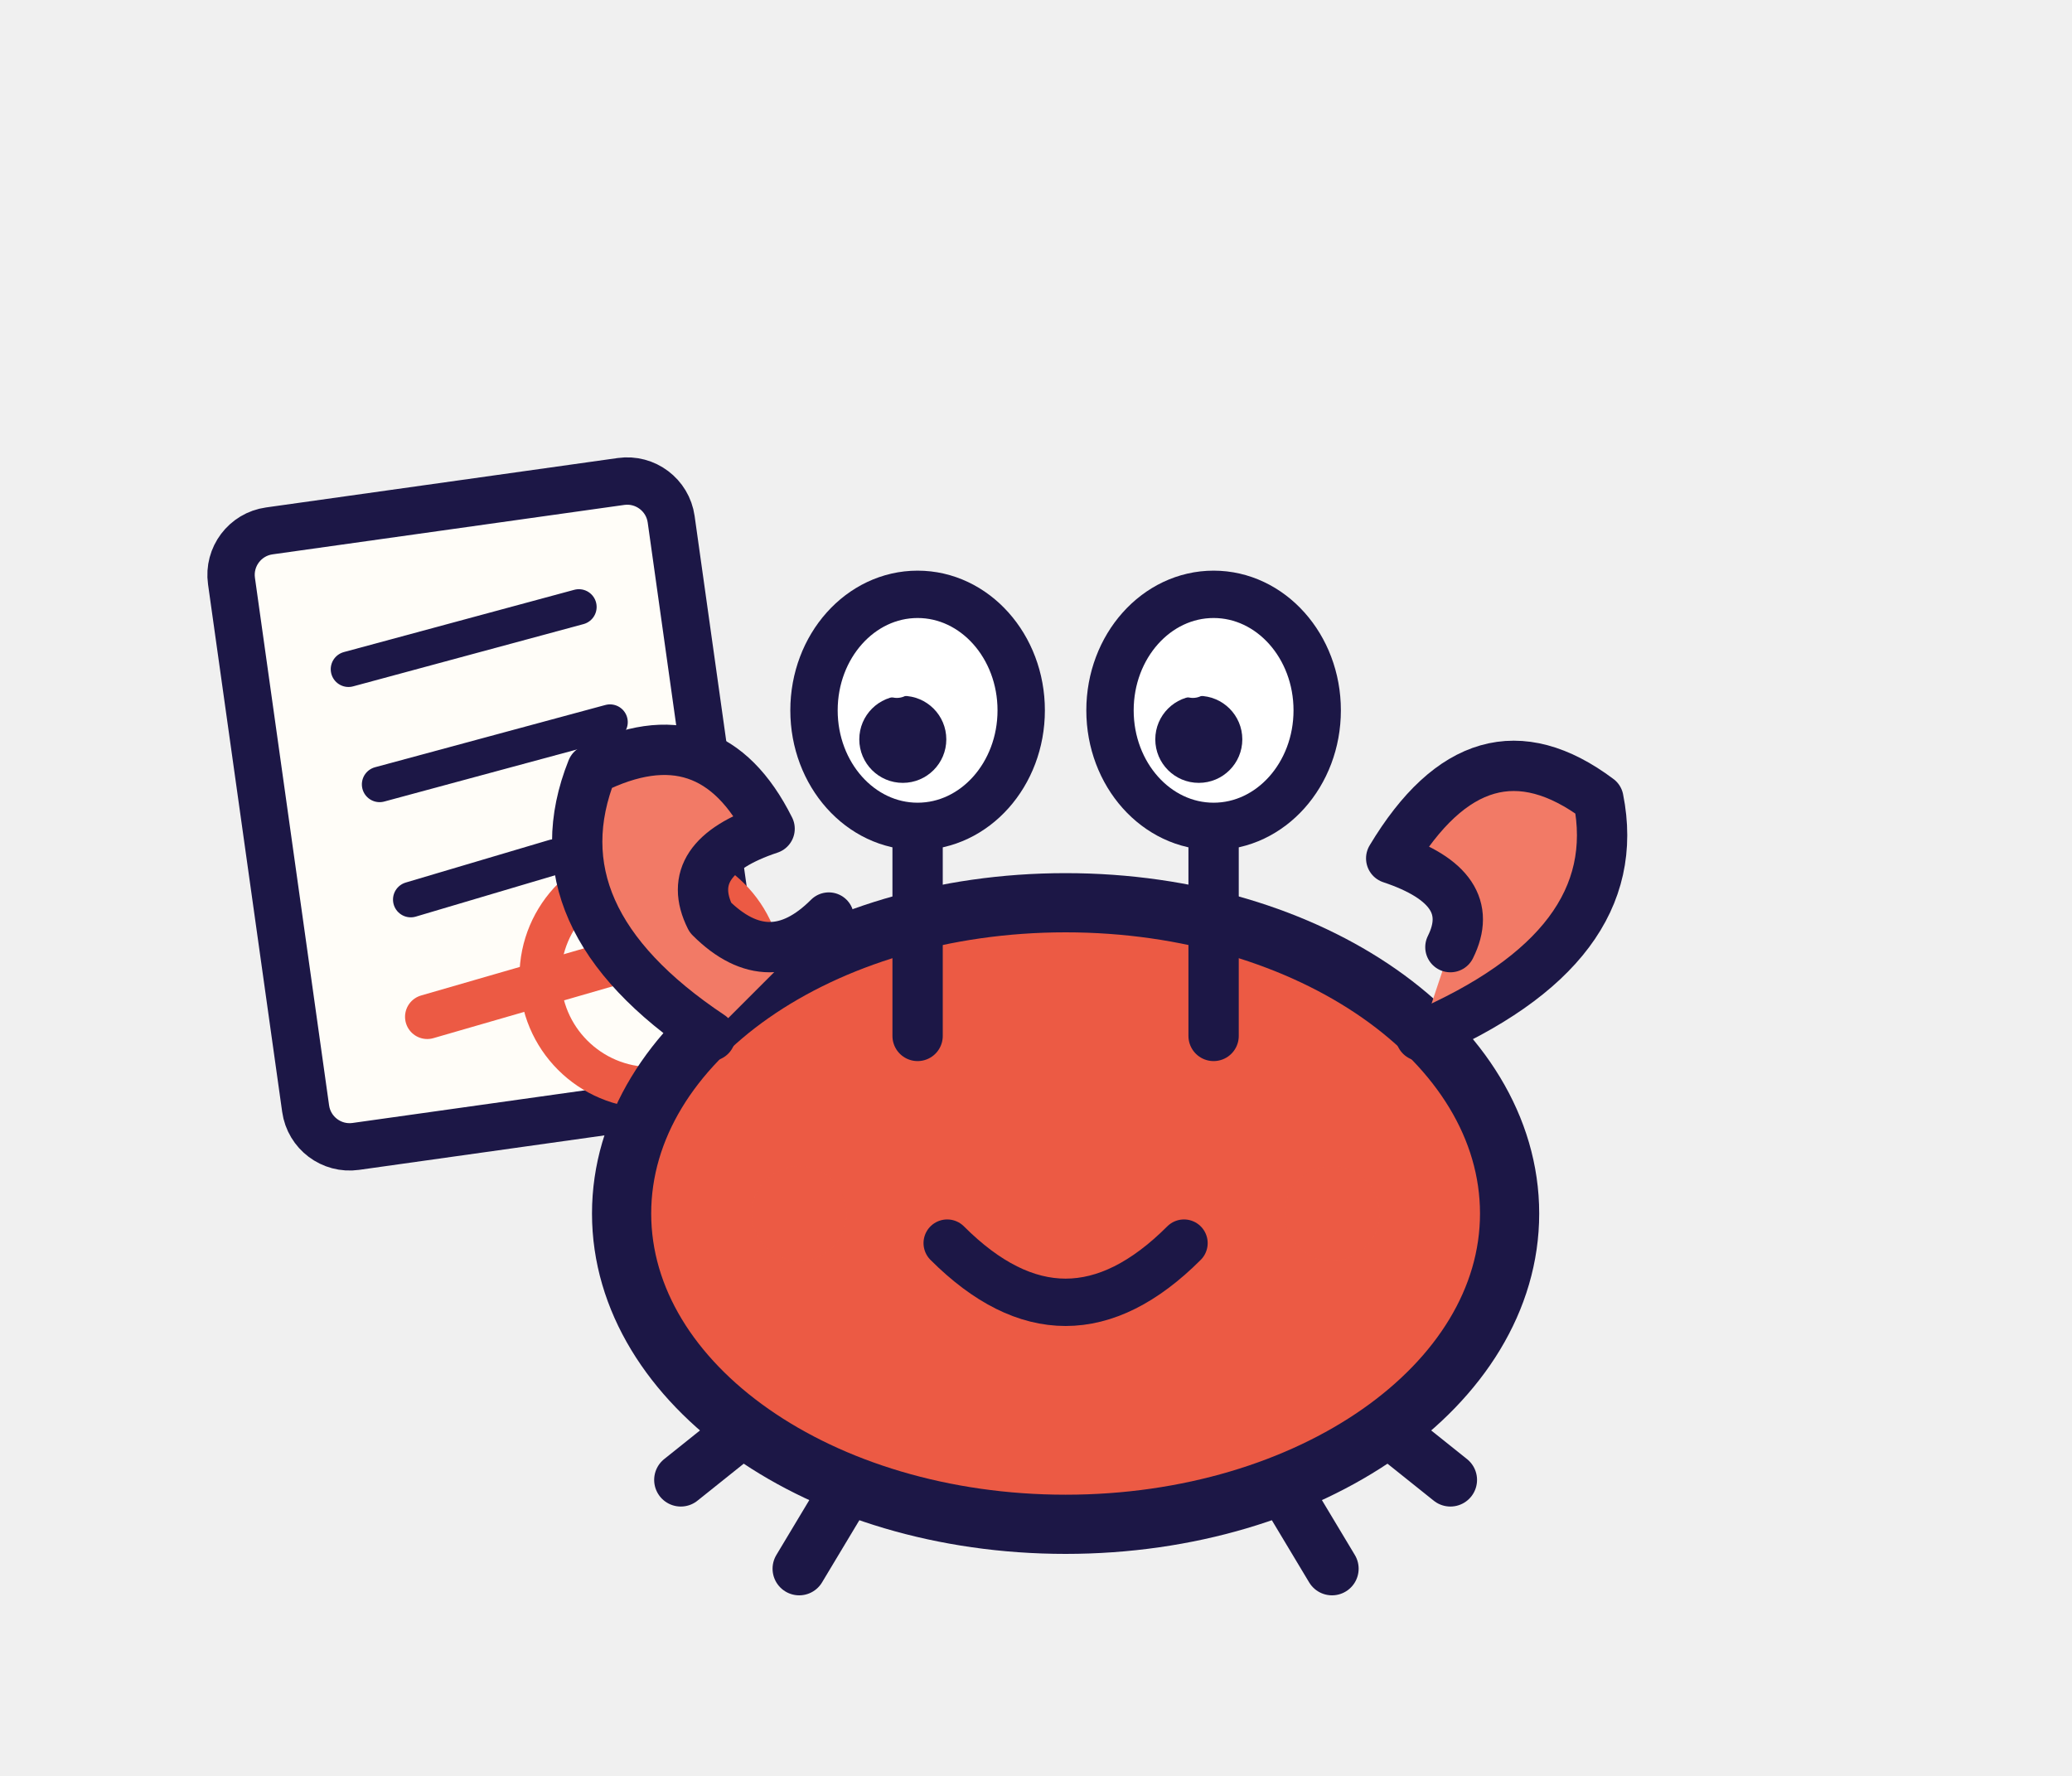
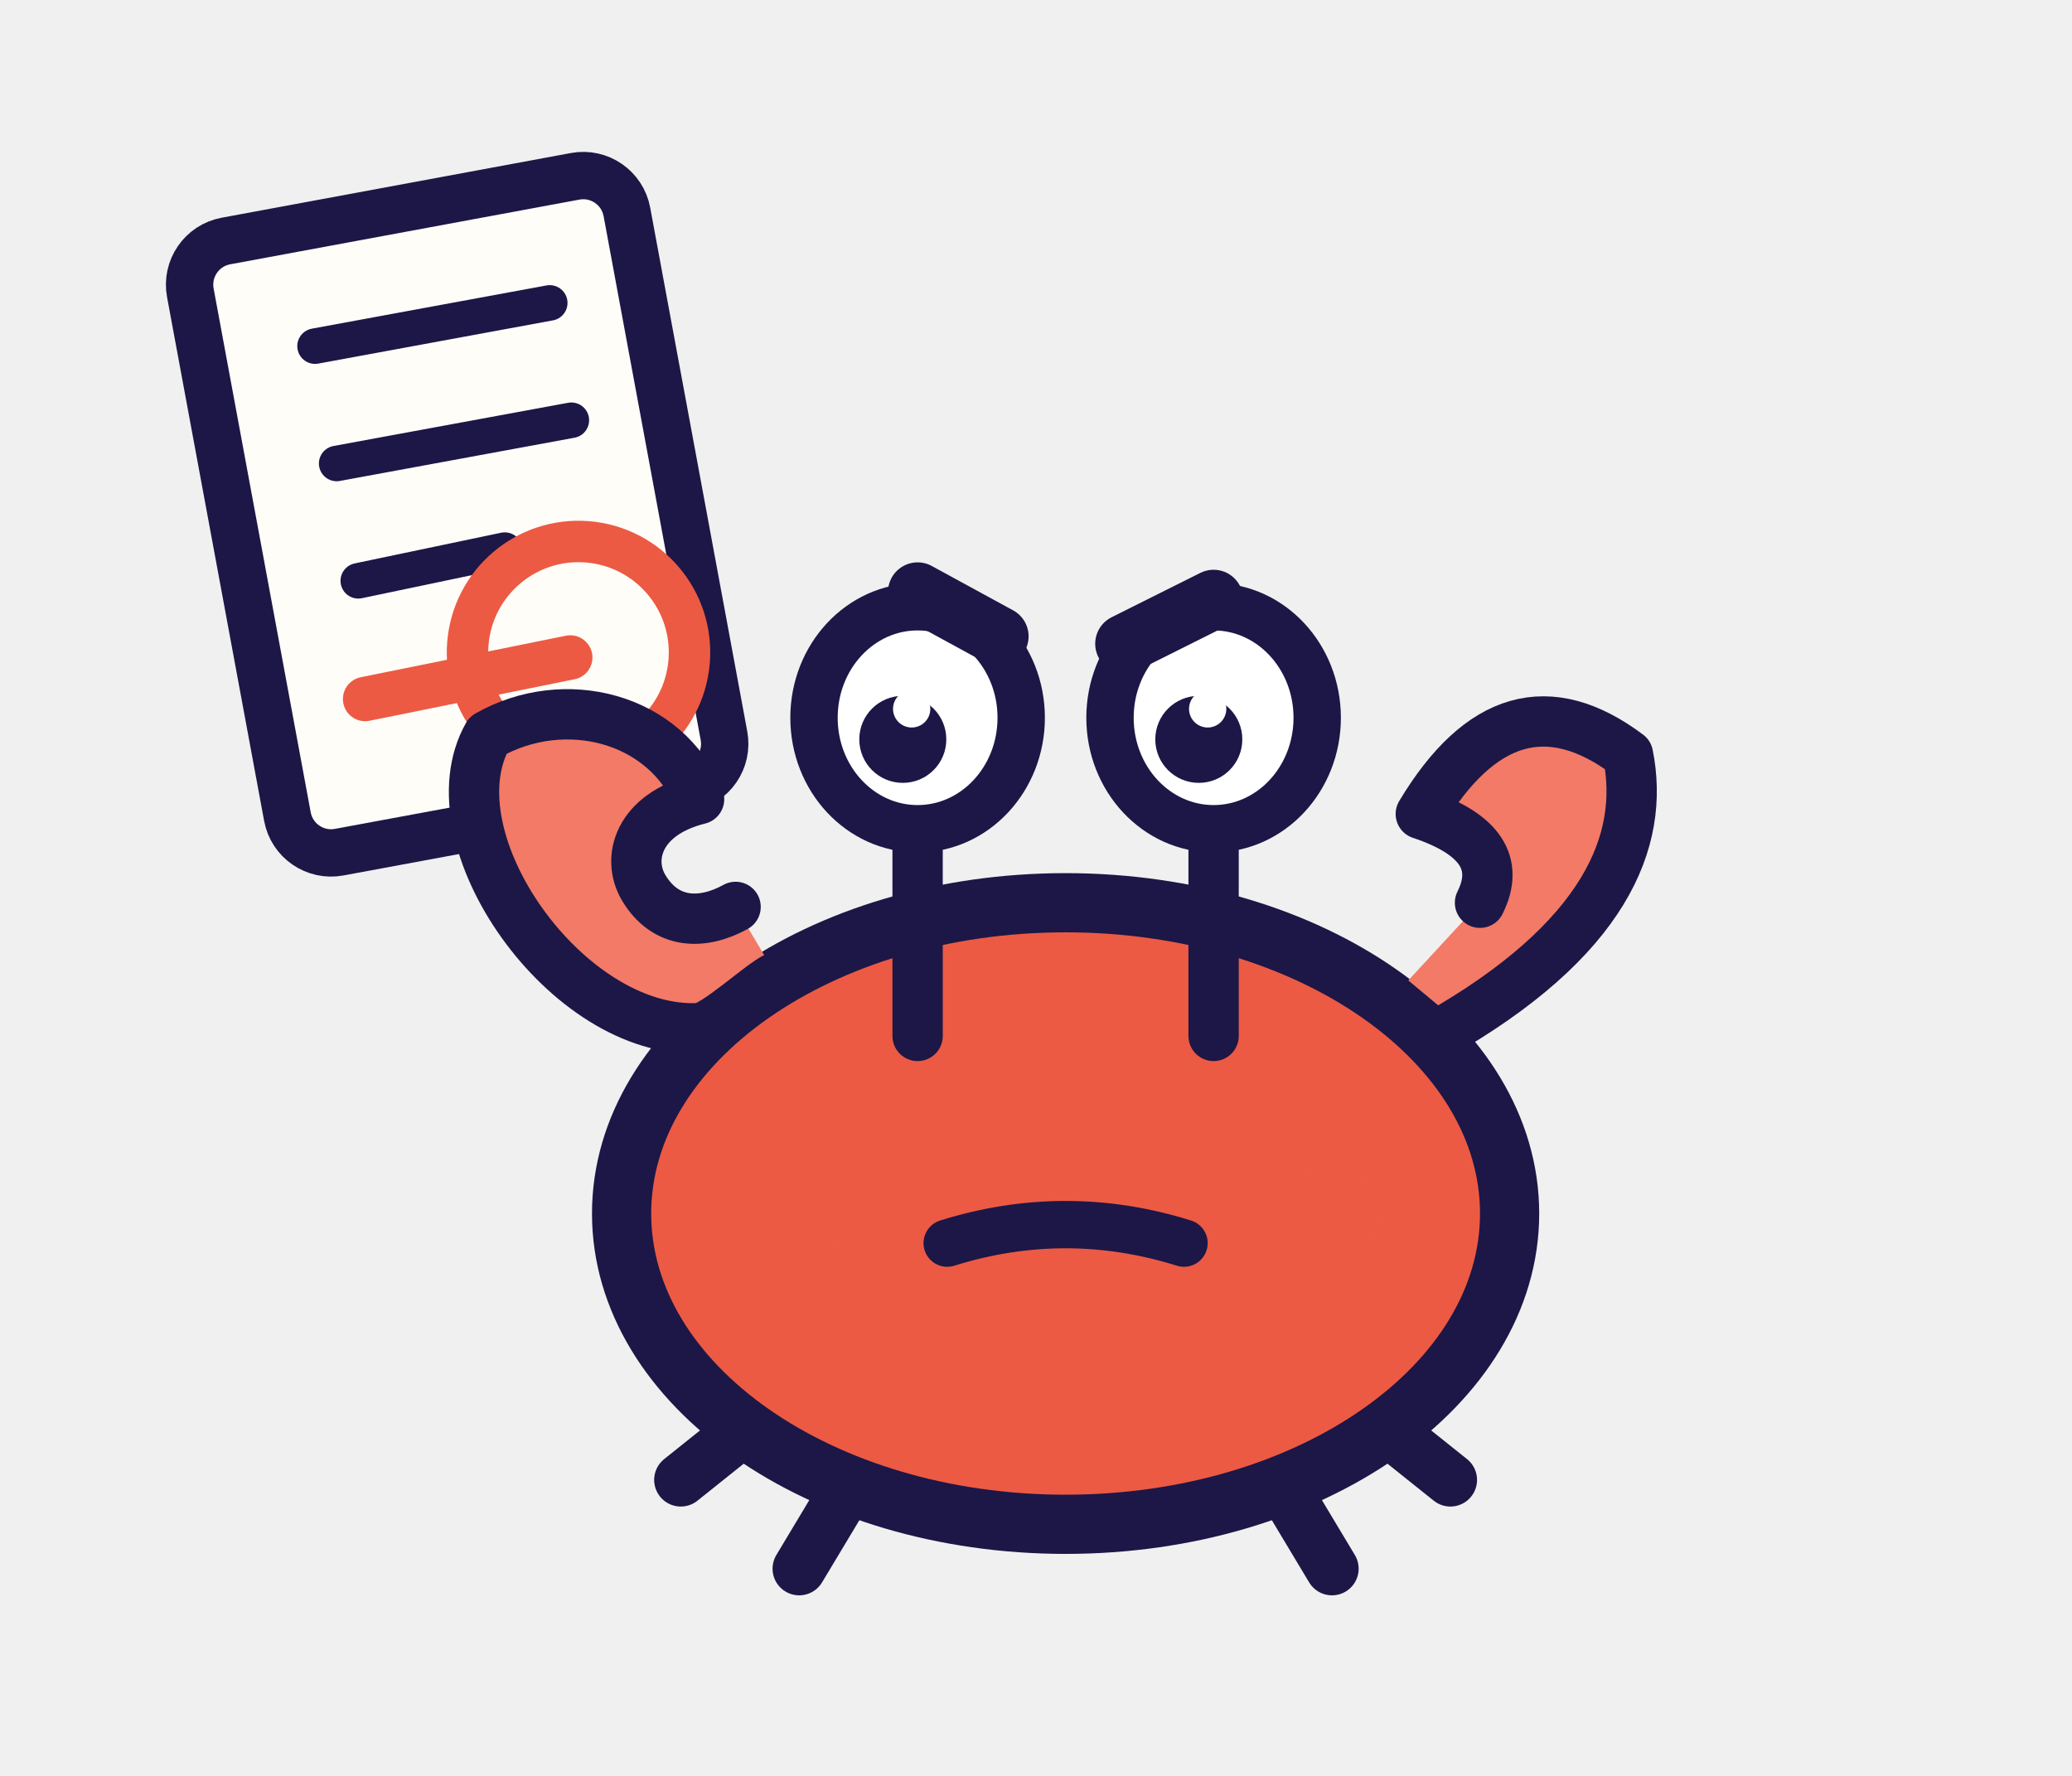
- <svg xmlns="http://www.w3.org/2000/svg" viewBox="0 0 140 120" fill="none">
-   <g stroke-linejoin="round" stroke-linecap="round">
-     <g class="receipt">
-       <rect x="18" y="34" width="30" height="42" rx="3" fill="#FFFDF8" stroke="#1C1746" stroke-width="3.2" transform="rotate(-8 33 55)" />
-       <path d="M25 44 l16 -2 M26 52 l16 -2 M27 60 l10 -1.5" stroke="#1C1746" stroke-width="2.4" transform="rotate(-8 33 55)" />
-       <path d="M27 68 l14 -2" stroke="#EC5A44" stroke-width="3" transform="rotate(-8 33 55)" />
-       <circle cx="44" cy="66" r="7.5" fill="none" stroke="#EC5A44" stroke-width="2.8" />
-     </g>
-     <path d="M56 92 l-10 8 M60 96 l-6 10 M84 96 l6 10 M88 92 l10 8" stroke="#1C1746" stroke-width="3.6" />
-     <ellipse cx="72" cy="82" rx="30" ry="21" fill="#EC5A44" stroke="#1C1746" stroke-width="4" />
-     <path d="M62 52 V70 M82 52 V70" stroke="#1C1746" stroke-width="3.4" />
-     <ellipse cx="62" cy="48" rx="7" ry="7.84" fill="#fff" stroke="#1C1746" stroke-width="3.2" />
-     <ellipse cx="82" cy="48" rx="7" ry="7.84" fill="#fff" stroke="#1C1746" stroke-width="3.2" />
-     <circle cx="61" cy="49.96" r="2.94" fill="#1C1746" />
-     <circle cx="81" cy="49.96" r="2.94" fill="#1C1746" />
-     <circle cx="60.6" cy="45.9" r="1.26" fill="#fff" />
-     <circle cx="80.6" cy="45.9" r="1.26" fill="#fff" />
-     <path d="M64 84 Q72 92 80 84" fill="none" stroke="#1C1746" stroke-width="3.2" stroke-linecap="round" />
-     <circle cx="54" cy="82" r="3.2" fill="#EC5A44" opacity="0.5" />
-     <circle cx="90" cy="82" r="3.2" fill="#EC5A44" opacity="0.5" />
-     <g class="claw">
-       <path d="M48 70 Q36 62 40 52 Q48 48 52 56 Q46 58 48 62 Q52 66 56 62" fill="#F27A66" stroke="#1C1746" stroke-width="3.4" />
-     </g>
-     <path d="M96 70 Q110 64 108 54 Q100 48 94 58 Q100 60 98 64" fill="#F27A66" stroke="#1C1746" stroke-width="3.4" />
-   </g>
+ <svg xmlns="http://www.w3.org/2000/svg" width="140" height="120" viewBox="0 0 140 120" fill="none">
+   <path d="M38.862 11.914L15.264 16.286C13.634 16.588 12.559 18.154 12.86 19.783L19.42 55.18C19.721 56.809 21.287 57.885 22.916 57.583L46.514 53.211C48.143 52.909 49.219 51.343 48.917 49.714L42.358 14.317C42.056 12.688 40.491 11.612 38.862 11.914Z" fill="#FFFDF8" stroke="#1C1746" stroke-width="3.2" stroke-linecap="round" stroke-linejoin="round" />
+   <path d="M21.287 23.389L37.145 20.468M22.748 31.318L38.605 28.397M24.208 39.247L34.105 37.172" stroke="#1C1746" stroke-width="2.4" stroke-linecap="round" stroke-linejoin="round" />
+   <path d="M24.67 47.233L38.531 44.428" stroke="#EC5A44" stroke-width="3" stroke-linecap="round" stroke-linejoin="round" />
+   <path d="M38.475 51.563C42.603 51.902 46.224 48.83 46.563 44.701C46.902 40.573 43.83 36.952 39.701 36.613C35.573 36.275 31.952 39.347 31.613 43.475C31.274 47.603 34.347 51.224 38.475 51.563Z" stroke="#EC5A44" stroke-width="2.8" stroke-linecap="round" stroke-linejoin="round" />
+   <path d="M56 92L46 100M60 96L54 106M84 96L90 106M88 92L98 100" stroke="#1C1746" stroke-width="3.6" stroke-linecap="round" stroke-linejoin="round" />
+   <path d="M72 103C88.569 103 102 93.598 102 82C102 70.402 88.569 61 72 61C55.431 61 42 70.402 42 82C42 93.598 55.431 103 72 103Z" fill="#EC5A44" stroke="#1C1746" stroke-width="4" stroke-linecap="round" stroke-linejoin="round" />
+   <path d="M62 52V70M82 52V70" stroke="#1C1746" stroke-width="3.4" stroke-linecap="round" stroke-linejoin="round" />
+   <path d="M62 56C65.866 56 69 52.642 69 48.5C69 44.358 65.866 41 62 41C58.134 41 55 44.358 55 48.5C55 52.642 58.134 56 62 56Z" fill="white" stroke="#1C1746" stroke-width="3.2" stroke-linecap="round" stroke-linejoin="round" />
+   <path d="M82 56C85.866 56 89 52.642 89 48.5C89 44.358 85.866 41 82 41C78.134 41 75 44.358 75 48.5C75 52.642 78.134 56 82 56Z" fill="white" stroke="#1C1746" stroke-width="3.2" stroke-linecap="round" stroke-linejoin="round" />
+   <path d="M61 52.9C62.624 52.9 63.94 51.584 63.94 49.96C63.94 48.336 62.624 47.02 61 47.02C59.376 47.02 58.06 48.336 58.06 49.96C58.06 51.584 59.376 52.9 61 52.9Z" fill="#1C1746" />
+   <path d="M81 52.9C82.624 52.9 83.94 51.584 83.94 49.96C83.94 48.336 82.624 47.02 81 47.02C79.376 47.02 78.06 48.336 78.06 49.96C78.06 51.584 79.376 52.9 81 52.9Z" fill="#1C1746" />
+   <path d="M61.6 49.16C62.296 49.16 62.86 48.596 62.86 47.9C62.86 47.204 62.296 46.64 61.6 46.64C60.904 46.64 60.34 47.204 60.34 47.9C60.34 48.596 60.904 49.16 61.6 49.16Z" fill="white" />
+   <path d="M81.6 49.16C82.296 49.16 82.86 48.596 82.86 47.9C82.86 47.204 82.296 46.64 81.6 46.64C80.904 46.64 80.34 47.204 80.34 47.9C80.34 48.596 80.904 49.16 81.6 49.16Z" fill="white" />
+   <path d="M64 84C69.333 82.333 74.667 82.333 80 84" stroke="#1C1746" stroke-width="3.2" stroke-linecap="round" stroke-linejoin="round" />
+   <path opacity="0.5" d="M54 85.2C55.767 85.2 57.2 83.767 57.2 82C57.2 80.233 55.767 78.8 54 78.8C52.233 78.8 50.8 80.233 50.8 82C50.8 83.767 52.233 85.2 54 85.2Z" fill="#EC5A44" />
+   <path opacity="0.5" d="M90 85.2C91.767 85.2 93.2 83.767 93.2 82C93.2 80.233 91.767 78.8 90 78.8C88.233 78.8 86.8 80.233 86.8 82C86.8 83.767 88.233 85.2 90 85.2Z" fill="#EC5A44" />
+   <path d="M52.5 66C51.446 66.462 48.296 69.424 47.236 69.477C38.337 69.92 29.002 56.701 32.965 49.688C38.149 46.741 45 48.472 47.236 54C43.143 55.013 42.3 58 43.5 60C45 62.5 47.5 62.5 49.702 61.281" fill="#F27A66" />
+   <path d="M52.5 66C51.446 66.462 48.296 69.424 47.236 69.477C38.337 69.92 29.002 56.701 32.965 49.688C38.149 46.741 45 48.472 47.236 54C43.143 55.013 42.3 58 43.5 60C45 62.5 47.5 62.5 49.702 61.281" stroke="#1C1746" stroke-width="3.4" stroke-linecap="round" stroke-linejoin="round" />
+   <path d="M94 67.5L97 70C108.5 63.5 111.158 56.79 110 51C104.667 47 100 48.333 96 55C100 56.333 101.333 58.333 100 61" fill="#F27A66" />
+   <path d="M94 67.5L97 70C108.5 63.5 111.158 56.79 110 51C104.667 47 100 48.333 96 55C100 56.333 101.333 58.333 100 61" stroke="#1C1746" stroke-width="3.4" stroke-linecap="round" stroke-linejoin="round" />
+   <path d="M62 40L67.5 43M82 40.5L76 43.5" stroke="#1C1746" stroke-width="4" stroke-linecap="round" stroke-linejoin="round" />
</svg>
